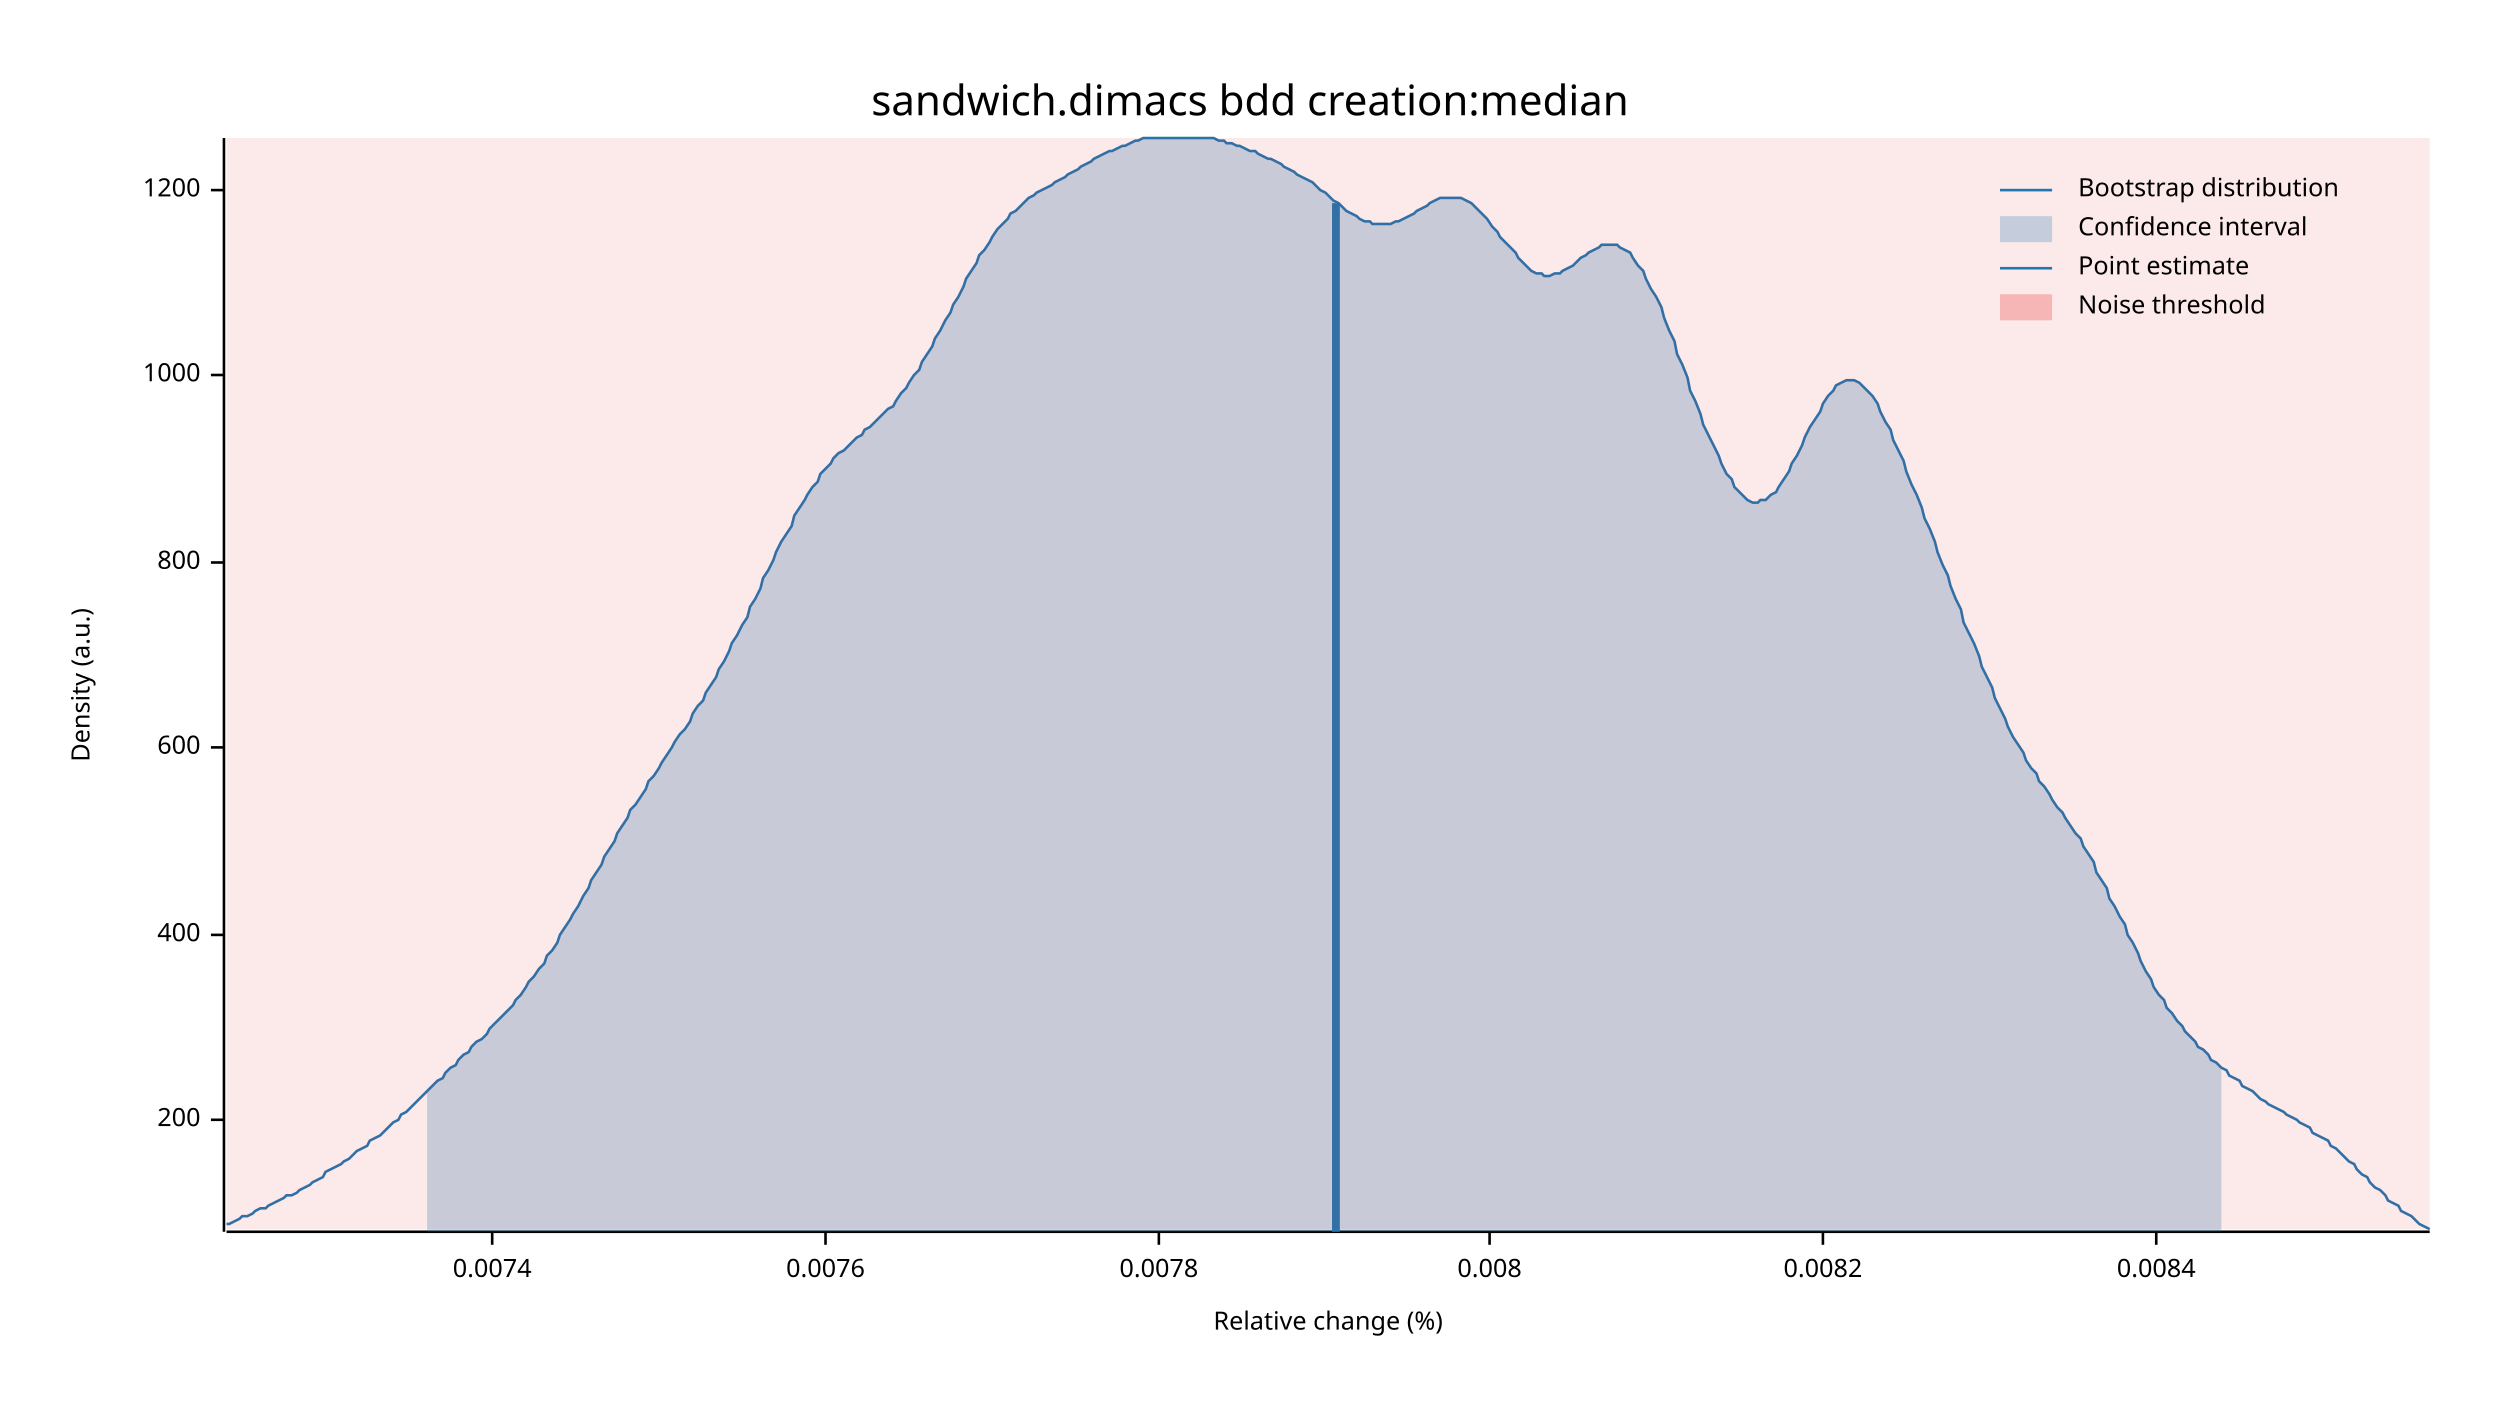
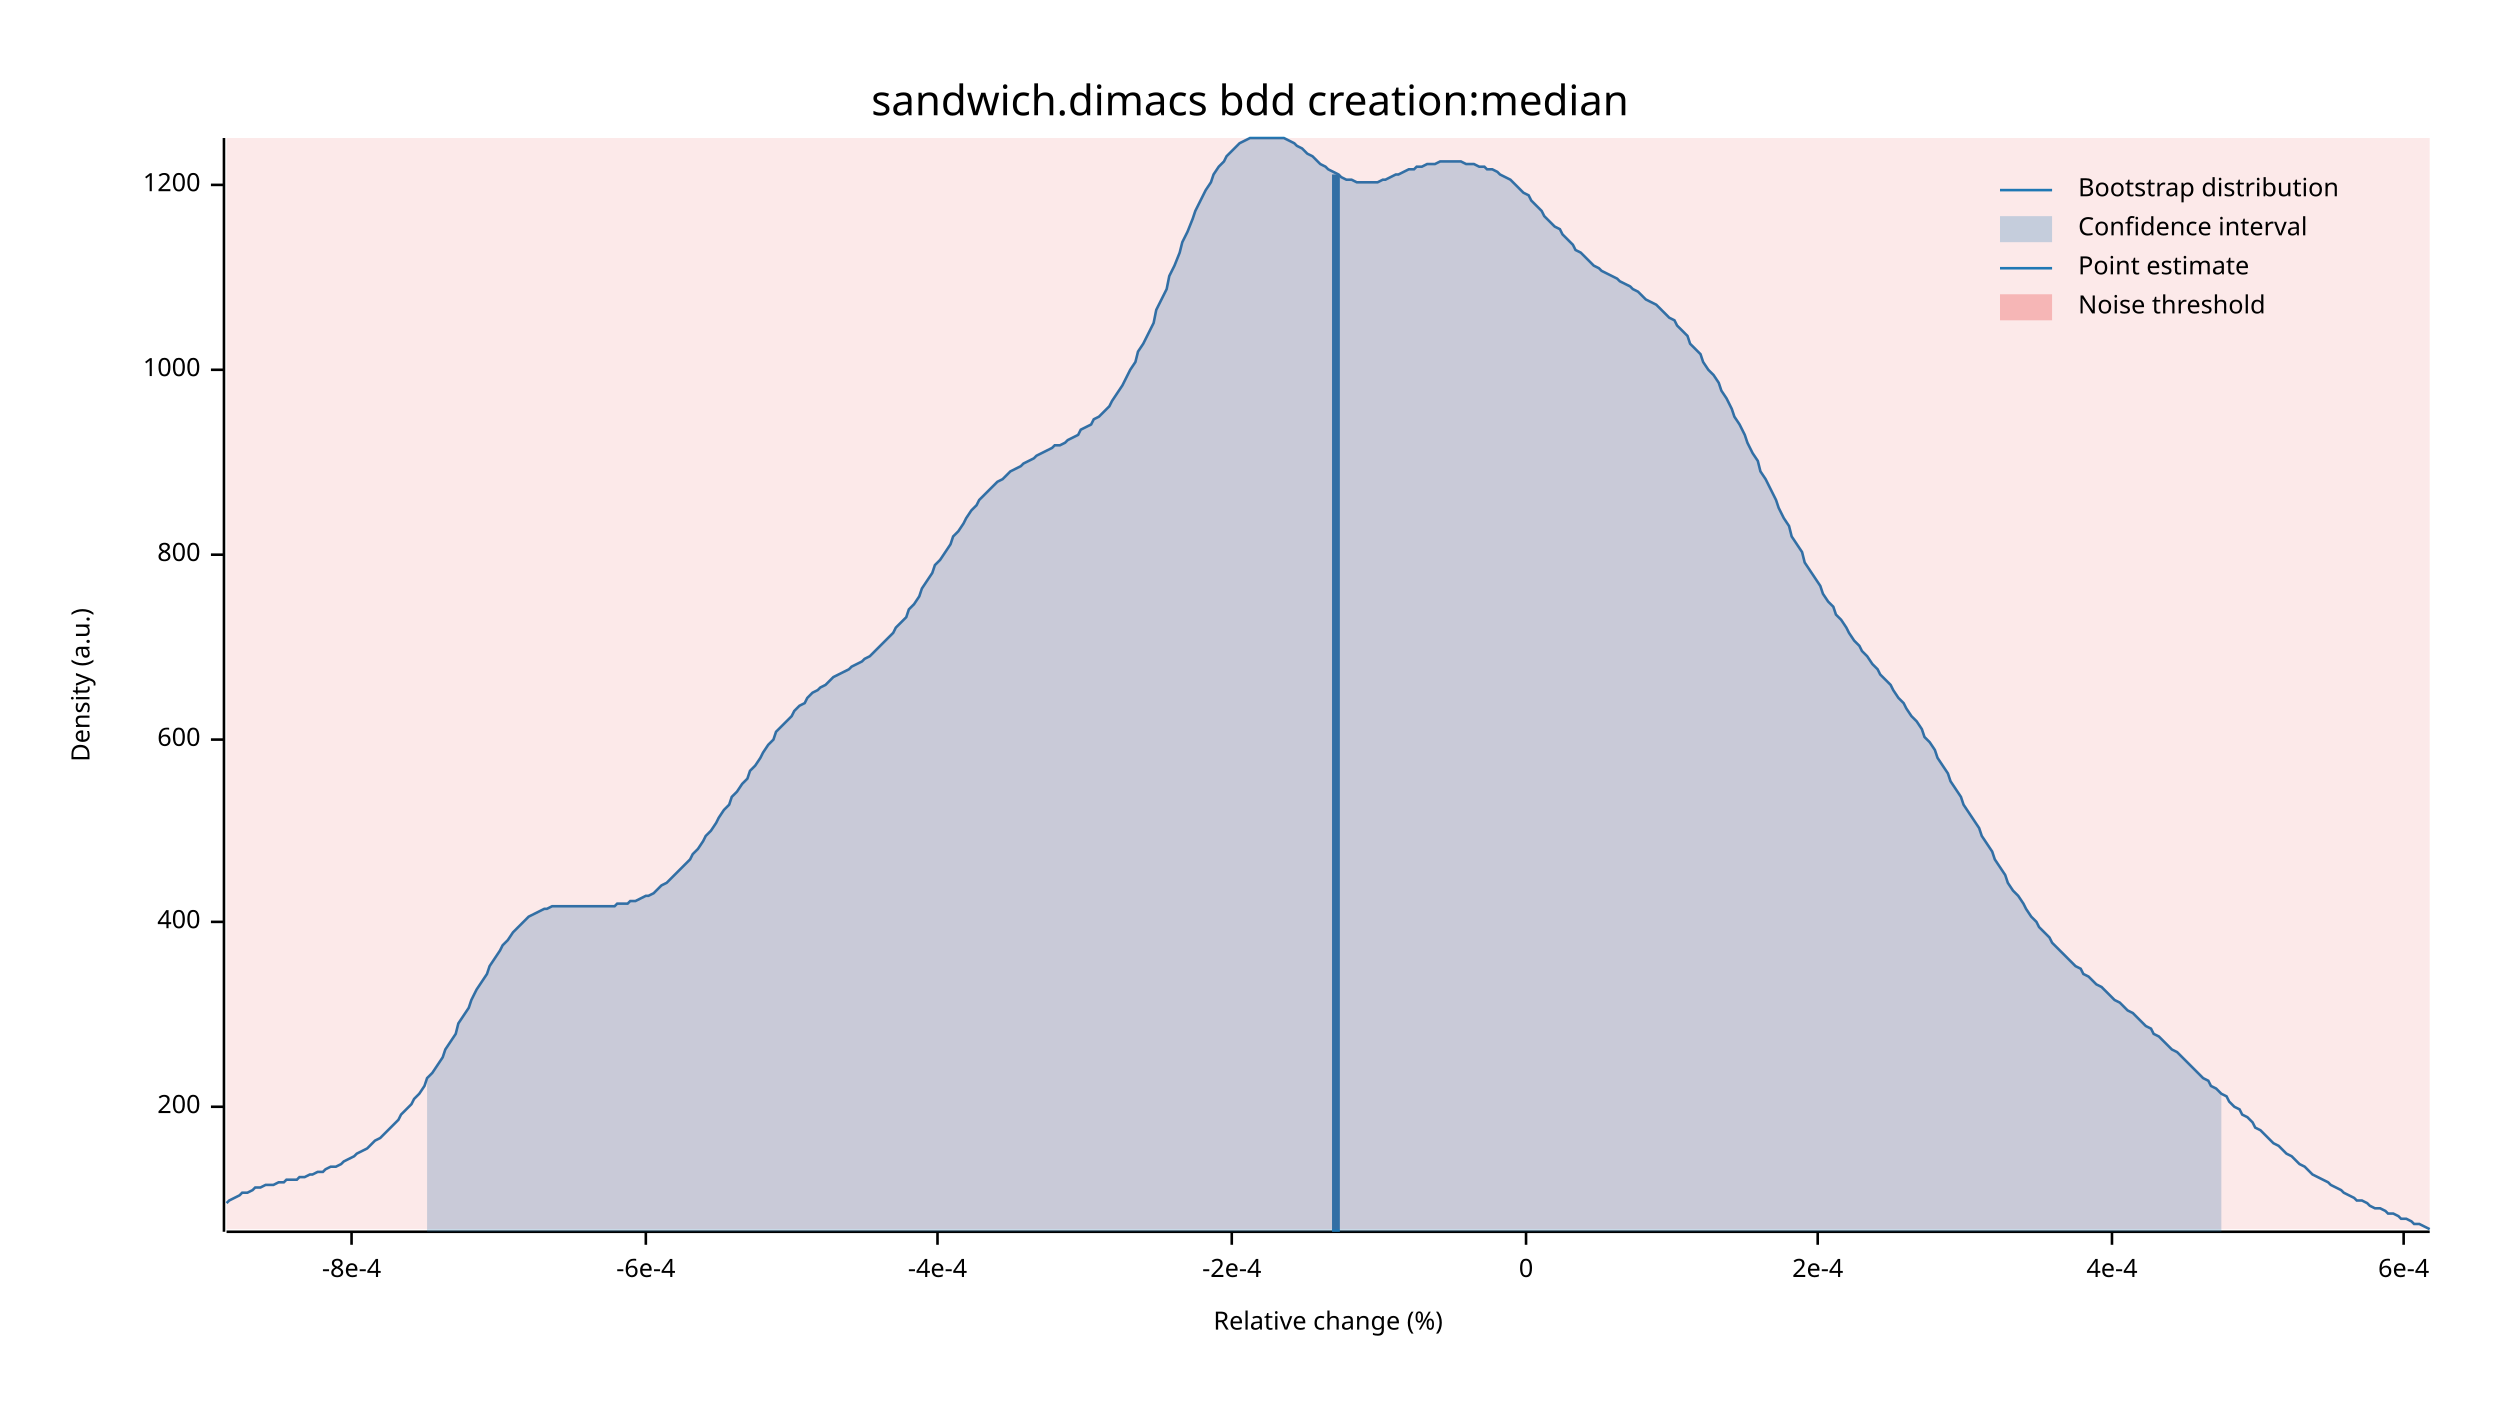
<svg xmlns="http://www.w3.org/2000/svg" width="960" height="540" viewBox="0 0 960 540">
  <text x="480" y="32" dy="0.76em" text-anchor="middle" font-family="sans-serif" font-size="16.129" opacity="1" fill="#000000">
sandwich.dimacs bdd creation:median
</text>
  <text x="27" y="263" dy="0.76em" text-anchor="middle" font-family="sans-serif" font-size="9.677" opacity="1" fill="#000000" transform="rotate(270, 27, 263)">
Density (a.u.)
</text>
  <text x="510" y="513" dy="-0.5ex" text-anchor="middle" font-family="sans-serif" font-size="9.677" opacity="1" fill="#000000">
Relative change (%)
</text>
  <polyline fill="none" opacity="1" stroke="#000000" stroke-width="1" points="86,53 86,473 " />
-   <text x="77" y="430" dy="0.5ex" text-anchor="end" font-family="sans-serif" font-size="9.677" opacity="1" fill="#000000">
+   <text x="77" y="425" dy="0.5ex" text-anchor="end" font-family="sans-serif" font-size="9.677" opacity="1" fill="#000000">
200
</text>
-   <polyline fill="none" opacity="1" stroke="#000000" stroke-width="1" points="81,430 86,430 " />
-   <text x="77" y="359" dy="0.5ex" text-anchor="end" font-family="sans-serif" font-size="9.677" opacity="1" fill="#000000">
+   <polyline fill="none" opacity="1" stroke="#000000" stroke-width="1" points="81,425 86,425 " />
+   <text x="77" y="354" dy="0.5ex" text-anchor="end" font-family="sans-serif" font-size="9.677" opacity="1" fill="#000000">
400
</text>
-   <polyline fill="none" opacity="1" stroke="#000000" stroke-width="1" points="81,359 86,359 " />
-   <text x="77" y="287" dy="0.5ex" text-anchor="end" font-family="sans-serif" font-size="9.677" opacity="1" fill="#000000">
+   <polyline fill="none" opacity="1" stroke="#000000" stroke-width="1" points="81,354 86,354 " />
+   <text x="77" y="284" dy="0.5ex" text-anchor="end" font-family="sans-serif" font-size="9.677" opacity="1" fill="#000000">
600
</text>
-   <polyline fill="none" opacity="1" stroke="#000000" stroke-width="1" points="81,287 86,287 " />
-   <text x="77" y="216" dy="0.5ex" text-anchor="end" font-family="sans-serif" font-size="9.677" opacity="1" fill="#000000">
+   <polyline fill="none" opacity="1" stroke="#000000" stroke-width="1" points="81,284 86,284 " />
+   <text x="77" y="213" dy="0.5ex" text-anchor="end" font-family="sans-serif" font-size="9.677" opacity="1" fill="#000000">
800
</text>
-   <polyline fill="none" opacity="1" stroke="#000000" stroke-width="1" points="81,216 86,216 " />
-   <text x="77" y="144" dy="0.5ex" text-anchor="end" font-family="sans-serif" font-size="9.677" opacity="1" fill="#000000">
+   <polyline fill="none" opacity="1" stroke="#000000" stroke-width="1" points="81,213 86,213 " />
+   <text x="77" y="142" dy="0.5ex" text-anchor="end" font-family="sans-serif" font-size="9.677" opacity="1" fill="#000000">
1000
</text>
-   <polyline fill="none" opacity="1" stroke="#000000" stroke-width="1" points="81,144 86,144 " />
-   <text x="77" y="73" dy="0.5ex" text-anchor="end" font-family="sans-serif" font-size="9.677" opacity="1" fill="#000000">
+   <polyline fill="none" opacity="1" stroke="#000000" stroke-width="1" points="81,142 86,142 " />
+   <text x="77" y="71" dy="0.5ex" text-anchor="end" font-family="sans-serif" font-size="9.677" opacity="1" fill="#000000">
1200
</text>
-   <polyline fill="none" opacity="1" stroke="#000000" stroke-width="1" points="81,73 86,73 " />
+   <polyline fill="none" opacity="1" stroke="#000000" stroke-width="1" points="81,71 86,71 " />
  <polyline fill="none" opacity="1" stroke="#000000" stroke-width="1" points="87,473 933,473 " />
-   <text x="189" y="483" dy="0.76em" text-anchor="middle" font-family="sans-serif" font-size="9.677" opacity="1" fill="#000000">
- 0.0074
+   <text x="135" y="483" dy="0.76em" text-anchor="middle" font-family="sans-serif" font-size="9.677" opacity="1" fill="#000000">
+ -8e-4
</text>
-   <polyline fill="none" opacity="1" stroke="#000000" stroke-width="1" points="189,473 189,478 " />
-   <text x="317" y="483" dy="0.76em" text-anchor="middle" font-family="sans-serif" font-size="9.677" opacity="1" fill="#000000">
- 0.0076
+   <polyline fill="none" opacity="1" stroke="#000000" stroke-width="1" points="135,473 135,478 " />
+   <text x="248" y="483" dy="0.76em" text-anchor="middle" font-family="sans-serif" font-size="9.677" opacity="1" fill="#000000">
+ -6e-4
</text>
-   <polyline fill="none" opacity="1" stroke="#000000" stroke-width="1" points="317,473 317,478 " />
-   <text x="445" y="483" dy="0.76em" text-anchor="middle" font-family="sans-serif" font-size="9.677" opacity="1" fill="#000000">
- 0.0078
+   <polyline fill="none" opacity="1" stroke="#000000" stroke-width="1" points="248,473 248,478 " />
+   <text x="360" y="483" dy="0.76em" text-anchor="middle" font-family="sans-serif" font-size="9.677" opacity="1" fill="#000000">
+ -4e-4
</text>
-   <polyline fill="none" opacity="1" stroke="#000000" stroke-width="1" points="445,473 445,478 " />
-   <text x="572" y="483" dy="0.76em" text-anchor="middle" font-family="sans-serif" font-size="9.677" opacity="1" fill="#000000">
- 0.008
+   <polyline fill="none" opacity="1" stroke="#000000" stroke-width="1" points="360,473 360,478 " />
+   <text x="473" y="483" dy="0.76em" text-anchor="middle" font-family="sans-serif" font-size="9.677" opacity="1" fill="#000000">
+ -2e-4
</text>
-   <polyline fill="none" opacity="1" stroke="#000000" stroke-width="1" points="572,473 572,478 " />
-   <text x="700" y="483" dy="0.76em" text-anchor="middle" font-family="sans-serif" font-size="9.677" opacity="1" fill="#000000">
- 0.0082
+   <polyline fill="none" opacity="1" stroke="#000000" stroke-width="1" points="473,473 473,478 " />
+   <text x="586" y="483" dy="0.76em" text-anchor="middle" font-family="sans-serif" font-size="9.677" opacity="1" fill="#000000">
+ 0
</text>
-   <polyline fill="none" opacity="1" stroke="#000000" stroke-width="1" points="700,473 700,478 " />
-   <text x="828" y="483" dy="0.76em" text-anchor="middle" font-family="sans-serif" font-size="9.677" opacity="1" fill="#000000">
- 0.0084
+   <polyline fill="none" opacity="1" stroke="#000000" stroke-width="1" points="586,473 586,478 " />
+   <text x="698" y="483" dy="0.76em" text-anchor="middle" font-family="sans-serif" font-size="9.677" opacity="1" fill="#000000">
+ 2e-4
</text>
-   <polyline fill="none" opacity="1" stroke="#000000" stroke-width="1" points="828,473 828,478 " />
-   <polyline fill="none" opacity="1" stroke="#1F78B4" stroke-width="1" points="87,470 88,470 90,469 92,468 93,467 95,467 97,466 98,465 100,464 102,464 103,463 105,462 107,461 109,460 110,459 112,459 114,458 115,457 117,456 119,455 120,454 122,453 124,452 125,450 127,449 129,448 131,447 132,446 134,445 136,443 137,442 139,441 141,440 142,438 144,437 146,436 148,434 149,433 151,431 153,430 154,428 156,427 158,425 159,424 161,422 163,420 164,419 166,417 168,415 170,414 171,412 173,410 175,409 176,407 178,405 180,404 181,402 183,400 185,399 187,397 188,395 190,393 192,391 193,390 195,388 197,386 198,384 200,382 202,379 203,377 205,375 207,372 209,370 210,367 212,365 214,362 215,359 217,356 219,353 220,351 222,348 224,344 226,341 227,338 229,335 231,332 232,329 234,326 236,323 237,320 239,317 241,314 242,311 244,309 246,306 248,303 249,300 251,298 253,295 254,293 256,290 258,287 259,285 261,282 263,280 265,277 266,274 268,271 270,269 271,266 273,263 275,260 276,257 278,254 280,250 281,247 283,244 285,240 287,237 288,233 290,230 292,226 293,222 295,219 297,215 298,212 300,208 302,205 304,202 305,198 307,195 309,192 310,190 312,187 314,185 315,182 317,180 319,178 320,176 322,174 324,173 326,171 327,170 329,168 331,167 332,165 334,164 336,162 337,161 339,159 341,157 343,156 344,154 346,151 348,149 349,147 351,144 353,142 354,139 356,136 358,133 359,130 361,127 363,123 365,120 366,117 368,114 370,110 371,107 373,104 375,101 376,98 378,96 380,93 381,91 383,88 385,86 387,84 388,82 390,81 392,79 393,78 395,76 397,75 398,74 400,73 402,72 404,71 405,70 407,69 409,68 410,67 412,66 414,65 415,64 417,63 419,62 420,61 422,60 424,59 426,58 427,58 429,57 431,56 432,56 434,55 436,54 437,54 439,53 441,53 443,53 444,53 446,53 448,53 449,53 451,53 453,53 454,53 456,53 458,53 459,53 461,53 463,53 465,53 466,53 468,54 470,54 471,55 473,55 475,56 476,56 478,57 480,58 482,58 483,59 485,60 487,61 488,61 490,62 492,63 493,64 495,65 497,66 498,67 500,68 502,69 504,70 505,71 507,73 509,74 510,75 512,77 514,78 515,79 517,81 519,82 521,83 522,84 524,85 526,85 527,86 529,86 531,86 532,86 534,86 536,85 537,85 539,84 541,83 543,82 544,81 546,80 548,79 549,78 551,77 553,76 554,76 556,76 558,76 560,76 561,76 563,77 565,78 566,79 568,81 570,83 571,84 573,87 575,89 576,91 578,93 580,95 582,97 583,99 585,101 587,103 588,104 590,105 592,105 593,106 595,106 597,105 599,105 600,104 602,103 604,102 605,101 607,99 609,98 610,97 612,96 614,95 615,94 617,94 619,94 621,94 622,95 624,96 626,97 627,99 629,102 631,104 632,107 634,111 636,114 638,118 639,122 641,127 643,131 644,136 646,140 648,145 649,150 651,154 653,159 654,163 656,167 658,171 660,175 661,178 663,182 665,184 666,187 668,189 670,191 671,192 673,193 675,193 676,192 678,192 680,190 682,189 683,187 685,184 687,181 688,178 690,175 692,171 693,168 695,164 697,161 699,158 700,155 702,152 704,150 705,148 707,147 709,146 710,146 712,146 714,147 715,148 717,150 719,152 721,155 722,158 724,162 726,165 727,169 729,173 731,177 732,181 734,186 736,190 738,195 739,199 741,203 743,208 744,212 746,217 748,221 749,225 751,230 753,234 754,239 756,243 758,247 760,252 761,256 763,260 765,264 766,268 768,272 770,276 771,279 773,283 775,286 777,289 778,292 780,295 782,297 783,300 785,302 787,305 788,307 790,310 792,312 793,314 795,317 797,320 799,322 800,325 802,328 804,331 805,335 807,338 809,341 810,345 812,348 814,352 816,355 817,359 819,362 821,366 822,369 824,373 826,376 827,379 829,382 831,384 832,387 834,389 836,392 838,394 839,396 841,398 843,400 844,402 846,403 848,405 849,407 851,408 853,410 855,411 856,413 858,414 860,415 861,417 863,418 865,419 866,420 868,422 870,423 871,424 873,425 875,426 877,427 878,428 880,429 882,430 883,431 885,432 887,433 888,435 890,436 892,437 894,438 895,440 897,441 899,443 900,444 902,446 904,447 905,449 907,451 909,452 910,454 912,456 914,457 916,459 917,461 919,462 921,463 922,465 924,466 926,467 927,468 929,470 931,471 933,472 " />
-   <polygon opacity="0.25" fill="#1F78B4" points="164,419 166,417 168,415 170,414 171,412 173,410 175,409 176,407 178,405 180,404 181,402 183,400 185,399 187,397 188,395 190,393 192,391 193,390 195,388 197,386 198,384 200,382 202,379 203,377 205,375 207,372 209,370 210,367 212,365 214,362 215,359 217,356 219,353 220,351 222,348 224,344 226,341 227,338 229,335 231,332 232,329 234,326 236,323 237,320 239,317 241,314 242,311 244,309 246,306 248,303 249,300 251,298 253,295 254,293 256,290 258,287 259,285 261,282 263,280 265,277 266,274 268,271 270,269 271,266 273,263 275,260 276,257 278,254 280,250 281,247 283,244 285,240 287,237 288,233 290,230 292,226 293,222 295,219 297,215 298,212 300,208 302,205 304,202 305,198 307,195 309,192 310,190 312,187 314,185 315,182 317,180 319,178 320,176 322,174 324,173 326,171 327,170 329,168 331,167 332,165 334,164 336,162 337,161 339,159 341,157 343,156 344,154 346,151 348,149 349,147 351,144 353,142 354,139 356,136 358,133 359,130 361,127 363,123 365,120 366,117 368,114 370,110 371,107 373,104 375,101 376,98 378,96 380,93 381,91 383,88 385,86 387,84 388,82 390,81 392,79 393,78 395,76 397,75 398,74 400,73 402,72 404,71 405,70 407,69 409,68 410,67 412,66 414,65 415,64 417,63 419,62 420,61 422,60 424,59 426,58 427,58 429,57 431,56 432,56 434,55 436,54 437,54 439,53 441,53 443,53 444,53 446,53 448,53 449,53 451,53 453,53 454,53 456,53 458,53 459,53 461,53 463,53 465,53 466,53 468,54 470,54 471,55 473,55 475,56 476,56 478,57 480,58 482,58 483,59 485,60 487,61 488,61 490,62 492,63 493,64 495,65 497,66 498,67 500,68 502,69 504,70 505,71 507,73 509,74 510,75 512,77 514,78 515,79 517,81 519,82 521,83 522,84 524,85 526,85 527,86 529,86 531,86 532,86 534,86 536,85 537,85 539,84 541,83 543,82 544,81 546,80 548,79 549,78 551,77 553,76 554,76 556,76 558,76 560,76 561,76 563,77 565,78 566,79 568,81 570,83 571,84 573,87 575,89 576,91 578,93 580,95 582,97 583,99 585,101 587,103 588,104 590,105 592,105 593,106 595,106 597,105 599,105 600,104 602,103 604,102 605,101 607,99 609,98 610,97 612,96 614,95 615,94 617,94 619,94 621,94 622,95 624,96 626,97 627,99 629,102 631,104 632,107 634,111 636,114 638,118 639,122 641,127 643,131 644,136 646,140 648,145 649,150 651,154 653,159 654,163 656,167 658,171 660,175 661,178 663,182 665,184 666,187 668,189 670,191 671,192 673,193 675,193 676,192 678,192 680,190 682,189 683,187 685,184 687,181 688,178 690,175 692,171 693,168 695,164 697,161 699,158 700,155 702,152 704,150 705,148 707,147 709,146 710,146 712,146 714,147 715,148 717,150 719,152 721,155 722,158 724,162 726,165 727,169 729,173 731,177 732,181 734,186 736,190 738,195 739,199 741,203 743,208 744,212 746,217 748,221 749,225 751,230 753,234 754,239 756,243 758,247 760,252 761,256 763,260 765,264 766,268 768,272 770,276 771,279 773,283 775,286 777,289 778,292 780,295 782,297 783,300 785,302 787,305 788,307 790,310 792,312 793,314 795,317 797,320 799,322 800,325 802,328 804,331 805,335 807,338 809,341 810,345 812,348 814,352 816,355 817,359 819,362 821,366 822,369 824,373 826,376 827,379 829,382 831,384 832,387 834,389 836,392 838,394 839,396 841,398 843,400 844,402 846,403 848,405 849,407 851,408 853,410 853,473 164,473 " />
-   <polyline fill="none" opacity="1" stroke="#1F78B4" stroke-width="3" points="513,473 513,78 " />
+   <polyline fill="none" opacity="1" stroke="#000000" stroke-width="1" points="698,473 698,478 " />
+   <text x="811" y="483" dy="0.76em" text-anchor="middle" font-family="sans-serif" font-size="9.677" opacity="1" fill="#000000">
+ 4e-4
+ </text>
+   <polyline fill="none" opacity="1" stroke="#000000" stroke-width="1" points="811,473 811,478 " />
+   <text x="923" y="483" dy="0.76em" text-anchor="middle" font-family="sans-serif" font-size="9.677" opacity="1" fill="#000000">
+ 6e-4
+ </text>
+   <polyline fill="none" opacity="1" stroke="#000000" stroke-width="1" points="923,473 923,478 " />
+   <polyline fill="none" opacity="1" stroke="#1F78B4" stroke-width="1" points="87,462 88,461 90,460 92,459 93,458 95,458 97,457 98,456 100,456 102,455 103,455 105,455 107,454 109,454 110,453 112,453 114,453 115,452 117,452 119,451 120,451 122,450 124,450 125,449 127,448 129,448 131,447 132,446 134,445 136,444 137,443 139,442 141,441 142,440 144,438 146,437 148,435 149,434 151,432 153,430 154,428 156,426 158,424 159,422 161,420 163,417 164,414 166,412 168,409 170,406 171,403 173,400 175,397 176,393 178,390 180,387 181,384 183,380 185,377 187,374 188,371 190,368 192,365 193,363 195,361 197,358 198,357 200,355 202,353 203,352 205,351 207,350 209,349 210,349 212,348 214,348 215,348 217,348 219,348 220,348 222,348 224,348 226,348 227,348 229,348 231,348 232,348 234,348 236,348 237,347 239,347 241,347 242,346 244,346 246,345 248,344 249,344 251,343 253,341 254,340 256,339 258,337 259,336 261,334 263,332 265,330 266,328 268,326 270,323 271,321 273,319 275,316 276,314 278,311 280,309 281,306 283,304 285,301 287,299 288,296 290,294 292,291 293,289 295,286 297,284 298,281 300,279 302,277 304,275 305,273 307,271 309,270 310,268 312,266 314,265 315,264 317,263 319,261 320,260 322,259 324,258 326,257 327,256 329,255 331,254 332,253 334,252 336,250 337,249 339,247 341,245 343,243 344,241 346,239 348,237 349,234 351,232 353,229 354,226 356,223 358,220 359,217 361,215 363,212 365,209 366,206 368,204 370,201 371,199 373,196 375,194 376,192 378,190 380,188 381,187 383,185 385,184 387,182 388,181 390,180 392,179 393,178 395,177 397,176 398,175 400,174 402,173 404,172 405,171 407,171 409,170 410,169 412,168 414,167 415,165 417,164 419,163 420,161 422,160 424,158 426,156 427,154 429,151 431,148 432,146 434,142 436,139 437,135 439,132 441,128 443,124 444,119 446,115 448,111 449,106 451,102 453,97 454,93 456,89 458,84 459,81 461,77 463,73 465,70 466,67 468,64 470,62 471,60 473,58 475,56 476,55 478,54 480,53 482,53 483,53 485,53 487,53 488,53 490,53 492,53 493,53 495,54 497,55 498,56 500,57 502,59 504,60 505,61 507,63 509,64 510,65 512,66 514,67 515,68 517,69 519,69 521,70 522,70 524,70 526,70 527,70 529,70 531,69 532,69 534,68 536,67 537,67 539,66 541,65 543,65 544,64 546,64 548,63 549,63 551,63 553,62 554,62 556,62 558,62 560,62 561,62 563,63 565,63 566,63 568,64 570,64 571,65 573,65 575,66 576,67 578,68 580,69 582,71 583,72 585,74 587,75 588,77 590,79 592,81 593,83 595,85 597,87 599,88 600,90 602,92 604,94 605,96 607,97 609,99 610,100 612,102 614,103 615,104 617,105 619,106 621,107 622,108 624,109 626,110 627,111 629,112 631,114 632,115 634,116 636,117 638,119 639,120 641,122 643,123 644,125 646,127 648,129 649,132 651,134 653,136 654,139 656,142 658,144 660,147 661,150 663,153 665,157 666,160 668,163 670,167 671,170 673,174 675,177 676,181 678,184 680,188 682,192 683,195 685,199 687,202 688,206 690,209 692,212 693,216 695,219 697,222 699,225 700,228 702,231 704,233 705,236 707,238 709,241 710,243 712,246 714,248 715,250 717,252 719,255 721,257 722,259 724,261 726,263 727,265 729,268 731,270 732,272 734,275 736,277 738,280 739,283 741,285 743,288 744,291 746,294 748,297 749,300 751,303 753,306 754,309 756,312 758,315 760,318 761,321 763,324 765,327 766,330 768,333 770,336 771,339 773,342 775,344 777,347 778,349 780,352 782,354 783,356 785,358 787,360 788,362 790,364 792,366 793,367 795,369 797,371 799,372 800,374 802,375 804,377 805,378 807,379 809,381 810,382 812,384 814,385 816,387 817,388 819,389 821,391 822,392 824,394 826,395 827,397 829,398 831,400 832,401 834,403 836,404 838,406 839,407 841,409 843,411 844,412 846,414 848,415 849,417 851,418 853,420 855,421 856,423 858,425 860,426 861,428 863,429 865,431 866,433 868,434 870,436 871,437 873,439 875,440 877,442 878,443 880,444 882,446 883,447 885,448 887,450 888,451 890,452 892,453 894,454 895,455 897,456 899,457 900,458 902,459 904,460 905,461 907,461 909,462 910,463 912,464 914,464 916,465 917,466 919,466 921,467 922,468 924,468 926,469 927,470 929,470 931,471 933,472 " />
+   <polygon opacity="0.25" fill="#1F78B4" points="164,414 166,412 168,409 170,406 171,403 173,400 175,397 176,393 178,390 180,387 181,384 183,380 185,377 187,374 188,371 190,368 192,365 193,363 195,361 197,358 198,357 200,355 202,353 203,352 205,351 207,350 209,349 210,349 212,348 214,348 215,348 217,348 219,348 220,348 222,348 224,348 226,348 227,348 229,348 231,348 232,348 234,348 236,348 237,347 239,347 241,347 242,346 244,346 246,345 248,344 249,344 251,343 253,341 254,340 256,339 258,337 259,336 261,334 263,332 265,330 266,328 268,326 270,323 271,321 273,319 275,316 276,314 278,311 280,309 281,306 283,304 285,301 287,299 288,296 290,294 292,291 293,289 295,286 297,284 298,281 300,279 302,277 304,275 305,273 307,271 309,270 310,268 312,266 314,265 315,264 317,263 319,261 320,260 322,259 324,258 326,257 327,256 329,255 331,254 332,253 334,252 336,250 337,249 339,247 341,245 343,243 344,241 346,239 348,237 349,234 351,232 353,229 354,226 356,223 358,220 359,217 361,215 363,212 365,209 366,206 368,204 370,201 371,199 373,196 375,194 376,192 378,190 380,188 381,187 383,185 385,184 387,182 388,181 390,180 392,179 393,178 395,177 397,176 398,175 400,174 402,173 404,172 405,171 407,171 409,170 410,169 412,168 414,167 415,165 417,164 419,163 420,161 422,160 424,158 426,156 427,154 429,151 431,148 432,146 434,142 436,139 437,135 439,132 441,128 443,124 444,119 446,115 448,111 449,106 451,102 453,97 454,93 456,89 458,84 459,81 461,77 463,73 465,70 466,67 468,64 470,62 471,60 473,58 475,56 476,55 478,54 480,53 482,53 483,53 485,53 487,53 488,53 490,53 492,53 493,53 495,54 497,55 498,56 500,57 502,59 504,60 505,61 507,63 509,64 510,65 512,66 514,67 515,68 517,69 519,69 521,70 522,70 524,70 526,70 527,70 529,70 531,69 532,69 534,68 536,67 537,67 539,66 541,65 543,65 544,64 546,64 548,63 549,63 551,63 553,62 554,62 556,62 558,62 560,62 561,62 563,63 565,63 566,63 568,64 570,64 571,65 573,65 575,66 576,67 578,68 580,69 582,71 583,72 585,74 587,75 588,77 590,79 592,81 593,83 595,85 597,87 599,88 600,90 602,92 604,94 605,96 607,97 609,99 610,100 612,102 614,103 615,104 617,105 619,106 621,107 622,108 624,109 626,110 627,111 629,112 631,114 632,115 634,116 636,117 638,119 639,120 641,122 643,123 644,125 646,127 648,129 649,132 651,134 653,136 654,139 656,142 658,144 660,147 661,150 663,153 665,157 666,160 668,163 670,167 671,170 673,174 675,177 676,181 678,184 680,188 682,192 683,195 685,199 687,202 688,206 690,209 692,212 693,216 695,219 697,222 699,225 700,228 702,231 704,233 705,236 707,238 709,241 710,243 712,246 714,248 715,250 717,252 719,255 721,257 722,259 724,261 726,263 727,265 729,268 731,270 732,272 734,275 736,277 738,280 739,283 741,285 743,288 744,291 746,294 748,297 749,300 751,303 753,306 754,309 756,312 758,315 760,318 761,321 763,324 765,327 766,330 768,333 770,336 771,339 773,342 775,344 777,347 778,349 780,352 782,354 783,356 785,358 787,360 788,362 790,364 792,366 793,367 795,369 797,371 799,372 800,374 802,375 804,377 805,378 807,379 809,381 810,382 812,384 814,385 816,387 817,388 819,389 821,391 822,392 824,394 826,395 827,397 829,398 831,400 832,401 834,403 836,404 838,406 839,407 841,409 843,411 844,412 846,414 848,415 849,417 851,418 853,420 853,473 164,473 " />
+   <polyline fill="none" opacity="1" stroke="#1F78B4" stroke-width="3" points="513,473 513,67 " />
  <rect x="87" y="53" width="846" height="419" opacity="0.1" fill="#E31A1C" stroke="none" />
  <text x="798" y="68" dy="0.76em" text-anchor="start" font-family="sans-serif" font-size="9.677" opacity="1" fill="#000000">
Bootstrap distribution
</text>
  <text x="798" y="83" dy="0.76em" text-anchor="start" font-family="sans-serif" font-size="9.677" opacity="1" fill="#000000">
Confidence interval
</text>
  <text x="798" y="98" dy="0.76em" text-anchor="start" font-family="sans-serif" font-size="9.677" opacity="1" fill="#000000">
Point estimate
</text>
  <text x="798" y="113" dy="0.76em" text-anchor="start" font-family="sans-serif" font-size="9.677" opacity="1" fill="#000000">
Noise threshold
</text>
  <polyline fill="none" opacity="1" stroke="#1F78B4" stroke-width="1" points="768,73 788,73 " />
  <rect x="768" y="83" width="20" height="10" opacity="0.25" fill="#1F78B4" stroke="none" />
  <polyline fill="none" opacity="1" stroke="#1F78B4" stroke-width="1" points="768,103 788,103 " />
  <rect x="768" y="113" width="20" height="10" opacity="0.25" fill="#E31A1C" stroke="none" />
</svg>
